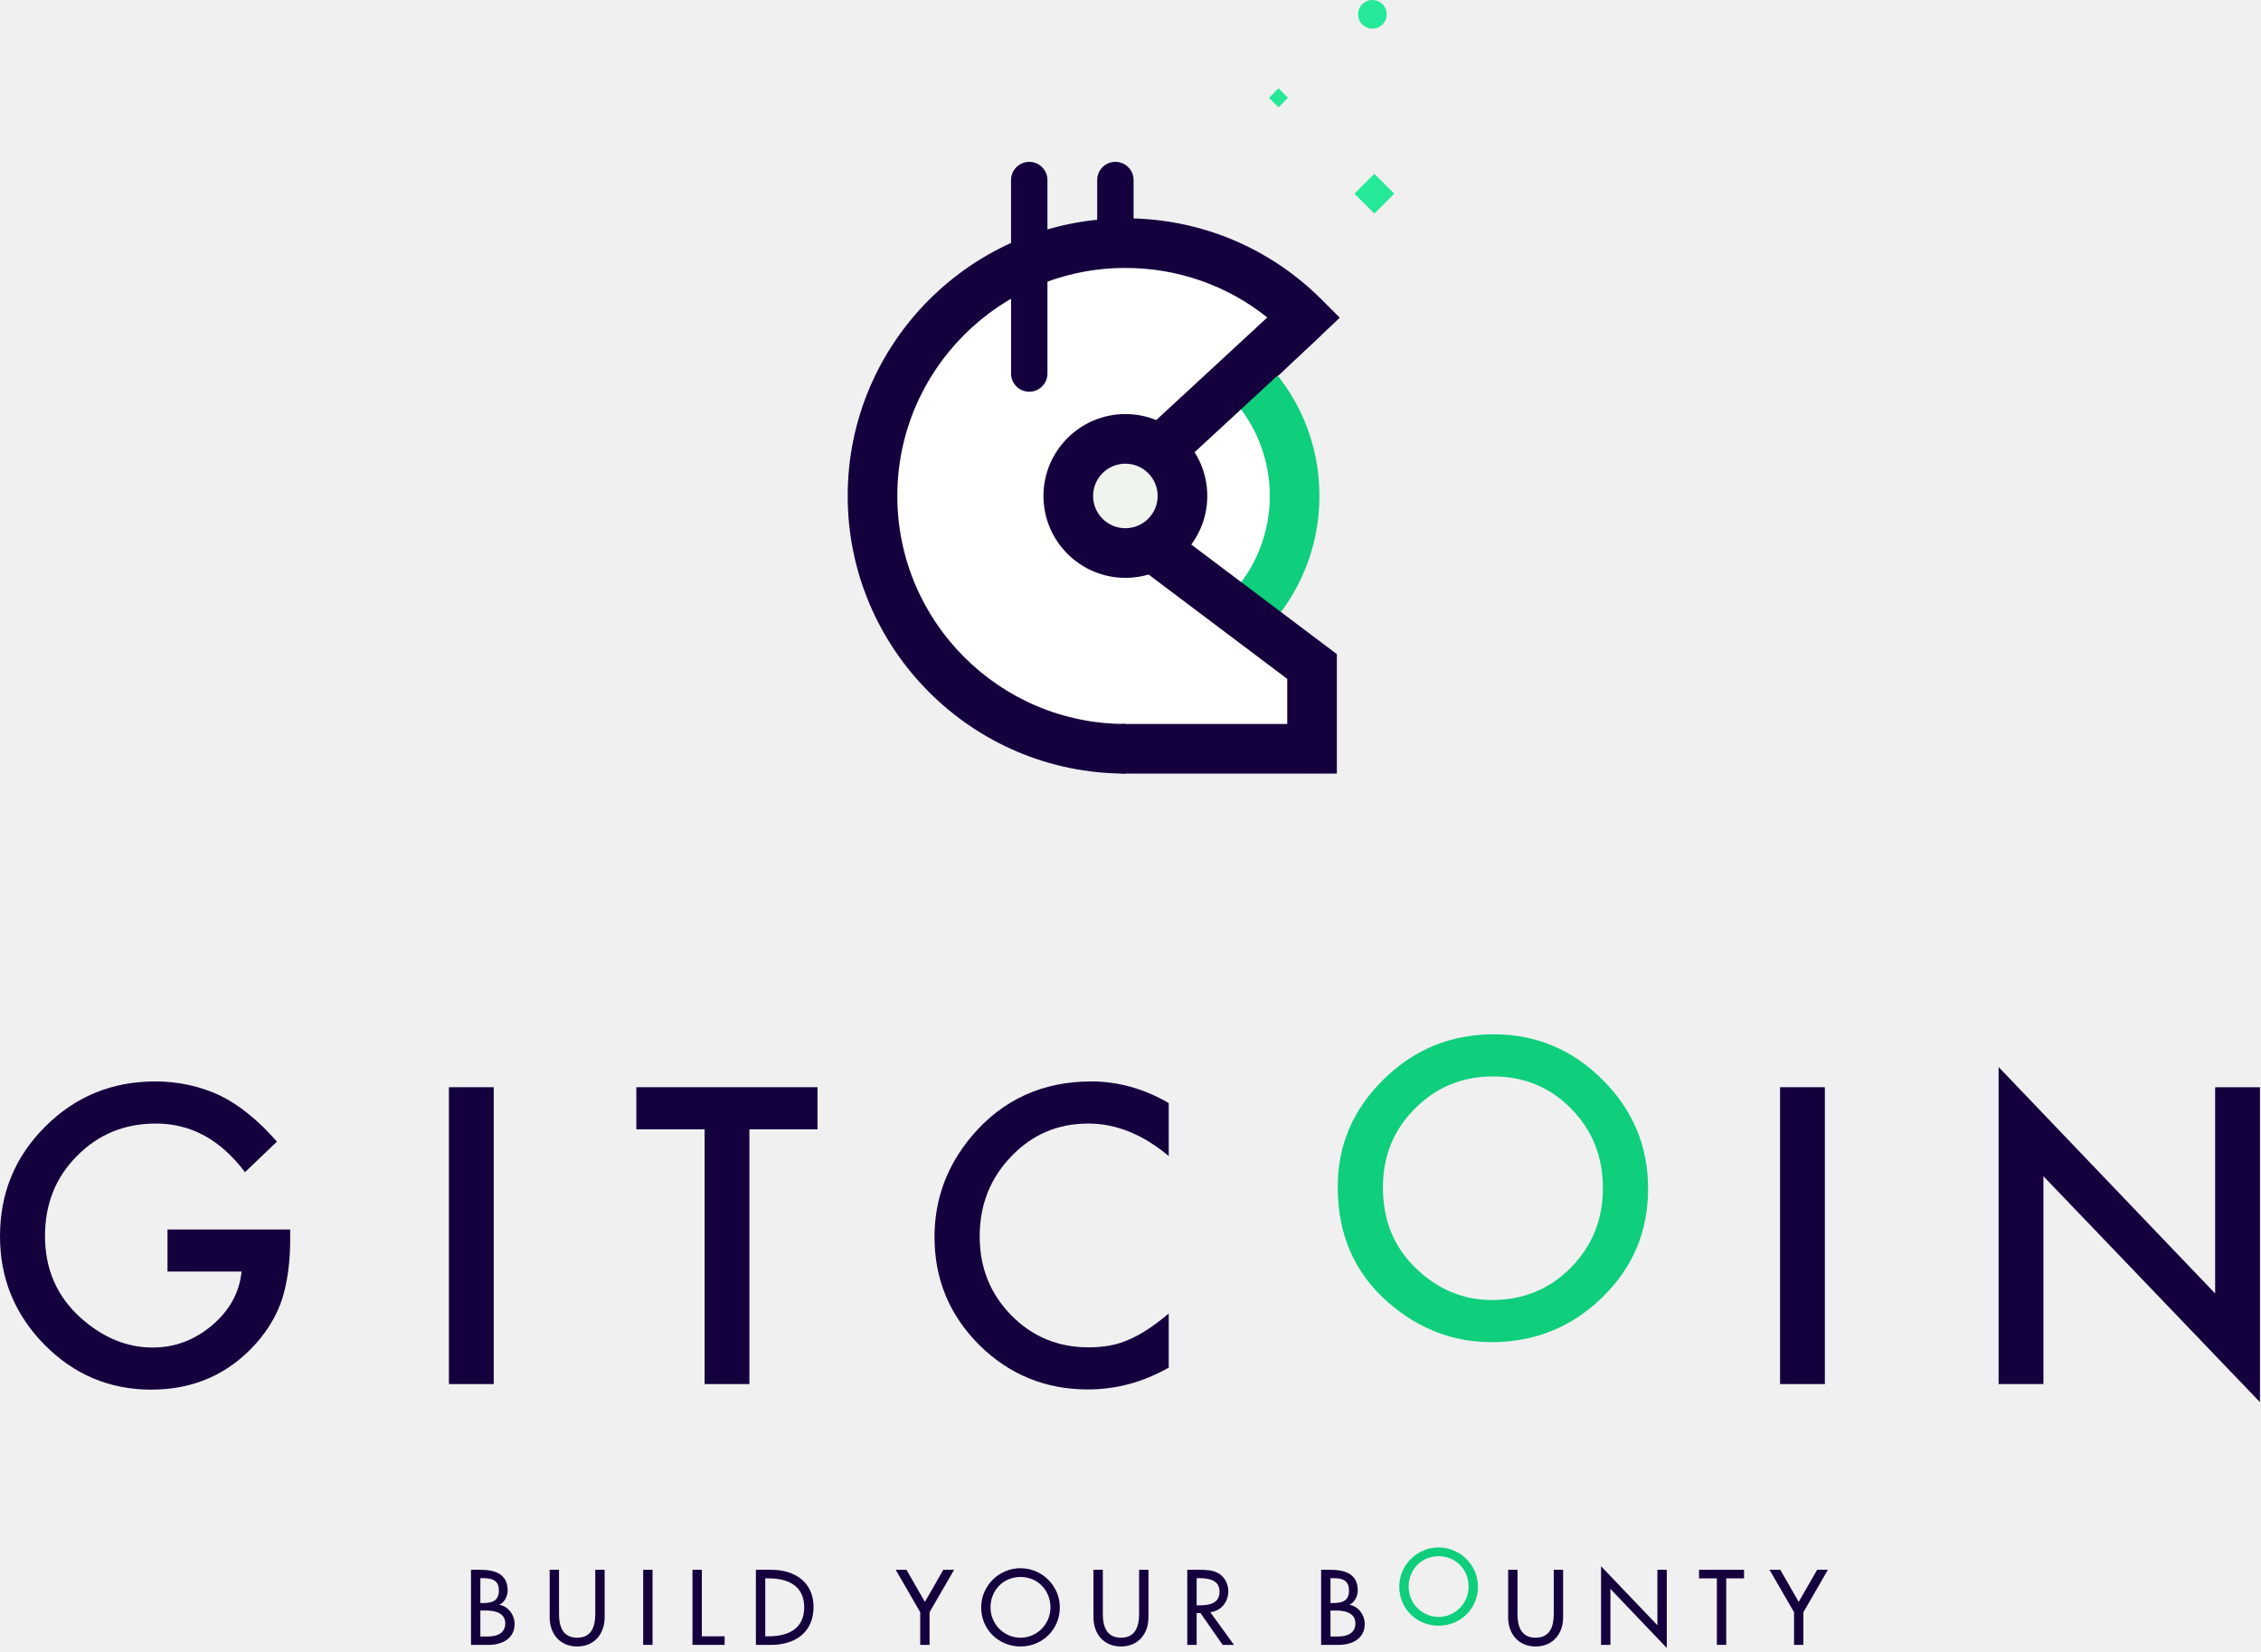
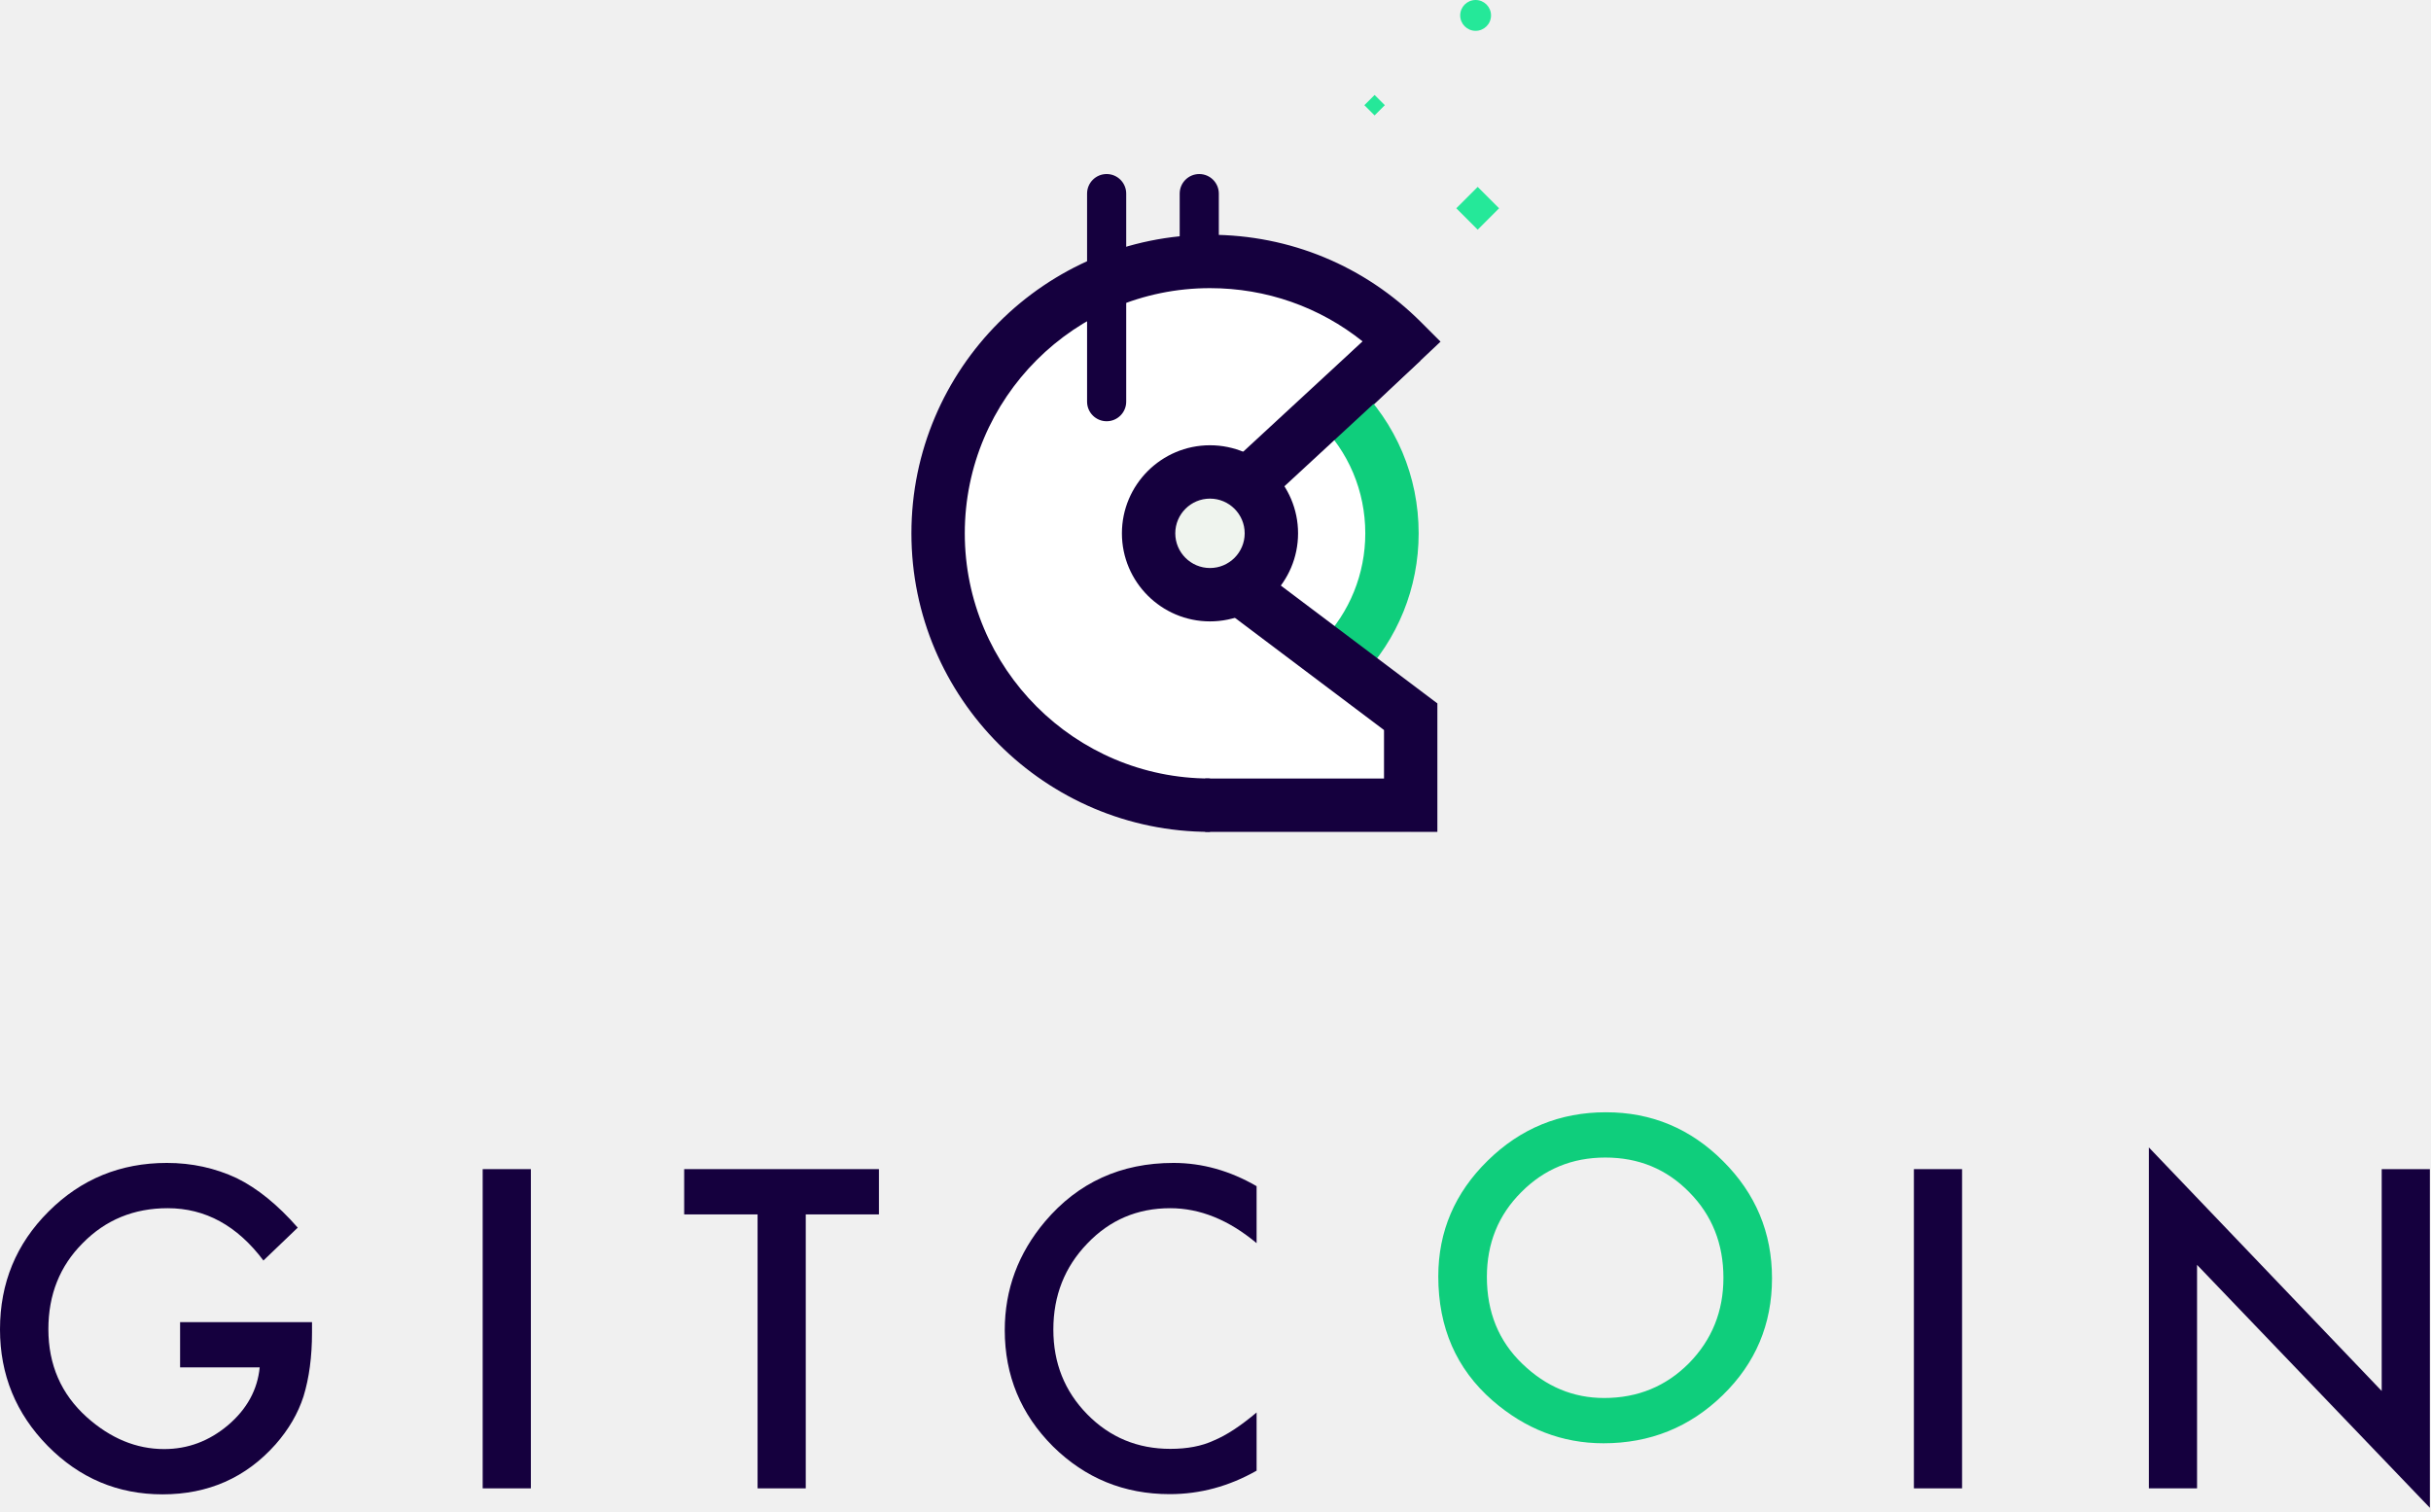
- <svg xmlns="http://www.w3.org/2000/svg" width="100%" height="100%" viewBox="0 0 653 477" version="1.1" xml:space="preserve" style="fill-rule:evenodd;clip-rule:evenodd;stroke-linejoin:round;stroke-miterlimit:1.414;">
-   <g>
-     <path d="M48.376,355.16l35.433,0l0,2.833c0,6.442 -0.759,12.145 -2.277,17.106c-1.481,4.592 -3.981,8.887 -7.498,12.886c-7.961,8.96 -18.087,13.439 -30.38,13.439c-11.996,0 -22.272,-4.331 -30.823,-12.995c-8.555,-8.702 -12.831,-19.143 -12.831,-31.325c0,-12.441 4.35,-22.994 13.053,-31.659c8.699,-8.7 19.289,-13.051 31.768,-13.051c6.701,0 12.958,1.365 18.771,4.091c5.555,2.729 11.016,7.16 16.386,13.294l-9.22,8.83c-7.035,-9.368 -15.608,-14.053 -25.715,-14.053c-9.072,0 -16.681,3.13 -22.827,9.388c-6.147,6.146 -9.22,13.847 -9.22,23.104c0,9.553 3.424,17.422 10.276,23.605c6.404,5.739 13.347,8.608 20.827,8.608c6.368,0 12.088,-2.142 17.162,-6.426c5.072,-4.321 7.905,-9.491 8.497,-15.511l-21.382,0l0,-12.164Z" style="fill:#15003e;fill-rule:nonzero;" />
-     <rect x="129.656" y="314.061" width="12.942" height="85.753" style="fill:#15003e;" />
-     <path d="M216.437,326.224l0,73.59l-12.941,0l0,-73.59l-19.716,0l0,-12.164l52.317,0l0,12.164l-19.66,0Z" style="fill:#15003e;fill-rule:nonzero;" />
-     <path d="M337.54,318.642l0,15.302c-7.479,-6.258 -15.218,-9.387 -23.216,-9.387c-8.812,0 -16.237,3.166 -22.27,9.498c-6.074,6.294 -9.109,13.996 -9.109,23.104c0,8.998 3.035,16.588 9.109,22.772c6.07,6.183 13.513,9.274 22.325,9.274c4.556,0 8.424,-0.739 11.609,-2.222c1.777,-0.739 3.618,-1.738 5.526,-2.997c1.906,-1.259 3.915,-2.779 6.026,-4.556l0,15.635c-7.405,4.203 -15.181,6.304 -23.327,6.304c-12.256,0 -22.716,-4.276 -31.381,-12.831c-8.626,-8.625 -12.939,-19.03 -12.939,-31.211c0,-10.923 3.609,-20.661 10.83,-29.216c8.887,-10.477 20.383,-15.717 34.49,-15.717c7.702,0 15.144,2.083 22.327,6.248" style="fill:#15003e;fill-rule:nonzero;" />
-     <path d="M399.397,343.023c0,9.471 3.183,17.257 9.553,23.362c6.33,6.104 13.643,9.156 21.937,9.156c8.998,0 16.588,-3.108 22.772,-9.323c6.183,-6.288 9.276,-13.946 9.276,-22.973c0,-9.137 -3.056,-16.795 -9.165,-22.974c-6.073,-6.215 -13.589,-9.323 -22.55,-9.323c-8.923,0 -16.459,3.108 -22.605,9.323c-6.146,6.142 -9.218,13.726 -9.218,22.752m-13.053,-0.14c0,-12.069 4.424,-22.438 13.275,-31.102c8.811,-8.664 19.401,-12.995 31.769,-12.995c12.218,0 22.696,4.369 31.434,13.107c8.777,8.738 13.163,19.235 13.163,31.491c0,12.329 -4.406,22.79 -13.218,31.38c-8.849,8.628 -19.532,12.941 -32.046,12.941c-11.072,0 -21.013,-3.832 -29.825,-11.498c-9.701,-8.477 -14.552,-19.586 -14.552,-33.324" style="fill:#0fce7c;fill-rule:nonzero;" />
-     <rect x="514.099" y="314.061" width="12.941" height="85.753" style="fill:#15003e;" />
-     <path d="M577.218,399.814l0,-91.584l62.539,65.424l0,-59.593l12.94,0l0,90.974l-62.538,-65.259l0,60.038l-12.941,0Z" style="fill:#15003e;fill-rule:nonzero;" />
-     <path d="M138.733,472.739l2.071,0c2.502,0 5.12,-0.748 5.12,-3.826c0,-3.049 -3.107,-3.681 -5.523,-3.681l-1.668,0l0,7.507Zm0,-9.665l0.69,0c2.56,0 4.66,-0.517 4.66,-3.624c0,-3.048 -2.071,-3.566 -4.602,-3.566l-0.748,0l0,7.19Zm-2.704,-9.606l2.646,0c4.085,0 7.939,1.064 7.939,5.954c0,1.582 -0.863,3.422 -2.33,4.113l0,0.058c2.56,0.459 4.344,2.962 4.344,5.493c0,4.343 -3.711,6.069 -7.537,6.069l-5.062,0l0,-21.687Z" style="fill:#15003e;fill-rule:nonzero;" />
-     <path d="M161.453,453.468l0,12.799c0,3.538 1.064,6.817 5.235,6.817c4.17,0 5.235,-3.279 5.235,-6.817l0,-12.799l2.703,0l0,13.72c0,4.774 -2.963,8.427 -7.938,8.427c-4.976,0 -7.939,-3.653 -7.939,-8.427l0,-13.72l2.704,0Z" style="fill:#15003e;fill-rule:nonzero;" />
-     <rect x="185.755" y="453.468" width="2.704" height="21.687" style="fill:#15003e;" />
-     <path d="M202.695,472.681l6.587,0l0,2.474l-9.291,0l0,-21.687l2.704,0l0,19.213Z" style="fill:#15003e;fill-rule:nonzero;" />
-     <path d="M221.015,472.681l0.949,0c5.523,0 10.298,-2.071 10.298,-8.37c0,-6.328 -4.775,-8.37 -10.298,-8.37l-0.949,0l0,16.74Zm-2.704,-19.213l4.487,0c6.645,0 12.167,3.508 12.167,10.728c0,7.392 -5.408,10.959 -12.253,10.959l-4.401,0l0,-21.687Z" style="fill:#15003e;fill-rule:nonzero;" />
-     <path d="M258.691,453.468l3.106,0l5.321,9.262l5.322,-9.262l3.106,0l-7.077,12.253l0,9.434l-2.704,0l0,-9.434l-7.075,-12.253Z" style="fill:#15003e;fill-rule:nonzero;" />
-     <path d="M303.386,464.311c0,-4.774 -3.566,-8.772 -8.658,-8.772c-5.091,0 -8.657,3.998 -8.657,8.772c0,4.947 3.969,8.773 8.657,8.773c4.689,0 8.658,-3.826 8.658,-8.773m2.704,0c0,6.443 -5.091,11.304 -11.362,11.304c-6.27,0 -11.361,-4.861 -11.361,-11.304c0,-6.212 5.148,-11.304 11.361,-11.304c6.213,0 11.362,5.092 11.362,11.304" style="fill:#15003e;fill-rule:nonzero;" />
-     <path d="M318.512,453.468l0,12.799c0,3.538 1.064,6.817 5.235,6.817c4.17,0 5.235,-3.279 5.235,-6.817l0,-12.799l2.703,0l0,13.72c0,4.774 -2.963,8.427 -7.938,8.427c-4.976,0 -7.939,-3.653 -7.939,-8.427l0,-13.72l2.704,0Z" style="fill:#15003e;fill-rule:nonzero;" />
-     <path d="M345.604,463.736l0.863,0c2.762,0 5.753,-0.518 5.753,-3.969c0,-3.394 -3.222,-3.883 -5.897,-3.883l-0.719,0l0,7.852Zm10.786,11.419l-3.279,0l-6.385,-9.175l-1.122,0l0,9.175l-2.704,0l0,-21.687l3.28,0c1.926,0 3.998,0.029 5.723,1.006c1.812,1.065 2.848,3.107 2.848,5.178c0,3.106 -2.071,5.695 -5.206,6.069l6.845,9.434Z" style="fill:#15003e;fill-rule:nonzero;" />
-     <path d="M384.257,472.739l2.071,0c2.502,0 5.12,-0.748 5.12,-3.826c0,-3.049 -3.107,-3.681 -5.523,-3.681l-1.668,0l0,7.507Zm0,-9.665l0.69,0c2.56,0 4.66,-0.517 4.66,-3.624c0,-3.048 -2.071,-3.566 -4.602,-3.566l-0.748,0l0,7.19Zm-2.704,-9.606l2.646,0c4.085,0 7.939,1.064 7.939,5.954c0,1.582 -0.863,3.422 -2.33,4.113l0,0.058c2.56,0.459 4.344,2.962 4.344,5.493c0,4.343 -3.711,6.069 -7.536,6.069l-5.063,0l0,-21.687Z" style="fill:#15003e;fill-rule:nonzero;" />
-     <path d="M424.143,458.311c0,-4.774 -3.566,-8.772 -8.658,-8.772c-5.091,0 -8.657,3.998 -8.657,8.772c0,4.947 3.969,8.773 8.657,8.773c4.689,0 8.658,-3.826 8.658,-8.773m2.704,0c0,6.443 -5.091,11.304 -11.362,11.304c-6.27,0 -11.361,-4.861 -11.361,-11.304c0,-6.212 5.148,-11.304 11.361,-11.304c6.213,0 11.362,5.092 11.362,11.304" style="fill:#0fce7c;fill-rule:nonzero;" />
-     <path d="M438.269,453.468l0,12.799c0,3.538 1.064,6.817 5.235,6.817c4.17,0 5.235,-3.279 5.235,-6.817l0,-12.799l2.703,0l0,13.72c0,4.774 -2.963,8.427 -7.938,8.427c-4.976,0 -7.939,-3.653 -7.939,-8.427l0,-13.72l2.704,0Z" style="fill:#15003e;fill-rule:nonzero;" />
-     <path d="M462.399,452.432l16.279,17.056l0,-16.02l2.704,0l0,22.578l-16.279,-17.056l0,16.165l-2.704,0l0,-22.723Z" style="fill:#15003e;fill-rule:nonzero;" />
-     <path d="M498.55,475.155l-2.704,0l0,-19.213l-5.148,0l0,-2.474l13,0l0,2.474l-5.148,0l0,19.213Z" style="fill:#15003e;fill-rule:nonzero;" />
-     <path d="M511.061,453.468l3.106,0l5.321,9.262l5.322,-9.262l3.106,0l-7.076,12.253l0,9.434l-2.704,0l0,-9.434l-7.075,-12.253Z" style="fill:#15003e;fill-rule:nonzero;" />
-     <path d="M359.389,107.903l13.955,27.492l-10.589,44.961l-25.216,-20.601l4.419,-32.978l17.431,-18.874Z" style="fill:#fff;fill-rule:nonzero;" />
-     <path d="M322.138,98.69c-2.902,0 -5.256,-2.354 -5.256,-5.256l0,-41.426c0,-2.903 2.354,-5.256 5.256,-5.256c2.902,0 5.256,2.353 5.256,5.256l0,41.426c0,2.902 -2.354,5.256 -5.256,5.256" style="fill:#15003e;fill-rule:nonzero;" />
-     <path d="M330.57,98.69l-16.246,0c-2.902,0 -5.256,-2.354 -5.256,-5.256c0,-2.902 2.354,-5.256 5.256,-5.256l16.246,0c2.902,0 5.256,2.354 5.256,5.256c0,2.902 -2.354,5.256 -5.256,5.256" style="fill:#15003e;fill-rule:nonzero;" />
-     <path d="M359.389,107.903l17.271,-16.278c-13.216,-13.216 -31.474,-21.39 -51.641,-21.39c-40.334,0 -73.031,32.697 -73.031,73.031c0,40.334 32.697,73.031 73.031,73.031c15.034,0 28.256,5.488 39.87,-2.3l14.455,2l-0.414,-23.465l-41.391,-32.777l8.899,-41.911l12.951,-9.941" style="fill:#fff;fill-rule:nonzero;" />
-     <path d="M325.019,223.464c-44.222,0 -80.199,-35.977 -80.199,-80.198c0,-44.221 35.977,-80.199 80.199,-80.199c21.422,0 41.562,8.342 56.709,23.491l5.22,5.219l-22.642,21.342l-9.833,-10.432l11.602,-10.934c-11.623,-9.302 -25.952,-14.351 -41.056,-14.351c-36.318,0 -65.864,29.546 -65.864,65.864c0,36.317 29.546,65.863 65.864,65.863" style="fill:#15003e;fill-rule:nonzero;" />
-     <path d="M365.275,182.266l-10.296,-9.974c7.581,-7.824 11.755,-18.132 11.755,-29.027c0,-11.372 -4.493,-22 -12.652,-29.925l-5.37,-5.216l5.759,-5.435l4.906,5.199l4.692,-4.83c10.963,10.648 17,24.927 17,40.207c0,14.639 -5.61,28.489 -15.794,39.001" style="fill:#0fce7c;fill-rule:nonzero;" />
-     <path d="M308.53,143.266c0,-9.107 7.382,-16.489 16.489,-16.489c9.107,0 16.49,7.382 16.49,16.489c0,9.106 -7.383,16.489 -16.49,16.489c-9.107,0 -16.489,-7.383 -16.489,-16.489" style="fill:#eff4ee;fill-rule:nonzero;" />
-     <path d="M325.019,133.944c-5.141,0 -9.322,4.182 -9.322,9.322c0,5.139 4.181,9.321 9.322,9.321c5.14,0 9.322,-4.182 9.322,-9.321c0,-5.14 -4.182,-9.322 -9.322,-9.322m0,32.978c-13.044,0 -23.657,-10.612 -23.657,-23.656c0,-13.044 10.613,-23.657 23.657,-23.657c13.044,0 23.657,10.613 23.657,23.657c0,13.044 -10.613,23.656 -23.657,23.656" style="fill:#15003e;fill-rule:nonzero;" />
-     <path d="M376.66,91.624l-41.675,38.506" style="fill:#15003e;fill-rule:nonzero;" />
-     <path d="M371.797,86.36l9.728,10.53l-41.676,38.505l-9.728,-10.529l41.676,-38.506Z" style="fill:#15003e;" />
-     <path d="M332.799,157.806l29.957,22.55l16.174,12.176l0,30.932l-32.492,-1.565" style="fill:#fff;fill-rule:nonzero;" />
-     <path d="M386.098,223.464l-62.381,0l0,-14.334l48.047,0l0,-13.022l-43.275,-32.575l8.621,-11.453l48.988,36.875l0,34.509Z" style="fill:#15003e;fill-rule:nonzero;" />
-     <path d="M391.183,55.952l5.745,-5.745l5.745,5.745l-5.745,5.745l-5.745,-5.745Z" style="fill:#25e899;" />
-     <path d="M366.487,28.258l2.747,-2.747l2.747,2.747l-2.747,2.747l-2.747,-2.747Z" style="fill:#25e899;" />
-     <path d="M400.511,4.141c0,-2.287 -1.854,-4.141 -4.141,-4.141c-2.287,0 -4.141,1.854 -4.141,4.141c0,2.287 1.854,4.141 4.141,4.141c2.287,0 4.141,-1.854 4.141,-4.141" style="fill:#25e899;fill-rule:nonzero;" />
-     <path d="M297.259,113.159c-2.902,0 -5.256,-2.354 -5.256,-5.256l0,-55.894c0,-2.903 2.354,-5.257 5.256,-5.257c2.902,0 5.256,2.354 5.256,5.257l0,55.894c0,2.902 -2.354,5.256 -5.256,5.256" style="fill:#15003e;fill-rule:nonzero;" />
+ <svg xmlns="http://www.w3.org/2000/svg" width="653px" height="406px" viewBox="0 0 653 406" version="1.1">
+   <defs />
+   <g id="Page-1" stroke="none" stroke-width="1" fill="none" fill-rule="evenodd">
+     <path d="M48.376,355.16 L83.809,355.16 L83.809,357.993 C83.809,364.435 83.05,370.138 81.532,375.099 C80.051,379.691 77.551,383.986 74.034,387.985 C66.073,396.945 55.947,401.424 43.654,401.424 C31.658,401.424 21.382,397.093 12.831,388.429 C4.276,379.727 0,369.286 0,357.104 C0,344.663 4.35,334.11 13.053,325.445 C21.752,316.745 32.342,312.394 44.821,312.394 C51.522,312.394 57.779,313.759 63.592,316.485 C69.147,319.214 74.608,323.645 79.978,329.779 L70.758,338.609 C63.723,329.241 55.15,324.556 45.043,324.556 C35.971,324.556 28.362,327.686 22.216,333.944 C16.069,340.09 12.996,347.791 12.996,357.048 C12.996,366.601 16.42,374.47 23.272,380.653 C29.676,386.392 36.619,389.261 44.099,389.261 C50.467,389.261 56.187,387.119 61.261,382.835 C66.333,378.514 69.166,373.344 69.758,367.324 L48.376,367.324 L48.376,355.16 Z" id="Shape" fill="#15003E" fill-rule="nonzero" />
+     <polygon id="Shape" fill="#15003E" points="129.656 314.061 142.598 314.061 142.598 399.814 129.656 399.814" />
+     <polygon id="Shape" fill="#15003E" fill-rule="nonzero" points="216.437 326.224 216.437 399.814 203.496 399.814 203.496 326.224 183.78 326.224 183.78 314.06 236.097 314.06 236.097 326.224" />
+     <path d="M337.54,318.642 L337.54,333.944 C330.061,327.686 322.322,324.557 314.324,324.557 C305.512,324.557 298.087,327.723 292.054,334.055 C285.98,340.349 282.945,348.051 282.945,357.159 C282.945,366.157 285.98,373.747 292.054,379.931 C298.124,386.114 305.567,389.205 314.379,389.205 C318.935,389.205 322.803,388.466 325.988,386.983 C327.765,386.244 329.606,385.245 331.514,383.986 C333.42,382.727 335.429,381.207 337.54,379.43 L337.54,395.065 C330.135,399.268 322.359,401.369 314.213,401.369 C301.957,401.369 291.497,397.093 282.832,388.538 C274.206,379.913 269.893,369.508 269.893,357.327 C269.893,346.404 273.502,336.666 280.723,328.111 C289.61,317.634 301.106,312.394 315.213,312.394 C322.915,312.394 330.357,314.477 337.54,318.642" id="Shape" fill="#15003E" fill-rule="nonzero" />
+     <path d="M399.397,343.023 C399.397,352.494 402.58,360.28 408.95,366.385 C415.28,372.489 422.593,375.541 430.887,375.541 C439.885,375.541 447.475,372.433 453.659,366.218 C459.842,359.93 462.935,352.272 462.935,343.245 C462.935,334.108 459.879,326.45 453.77,320.271 C447.697,314.056 440.181,310.948 431.22,310.948 C422.297,310.948 414.761,314.056 408.615,320.271 C402.469,326.413 399.397,333.997 399.397,343.023 M386.344,342.883 C386.344,330.814 390.768,320.445 399.619,311.781 C408.43,303.117 419.02,298.786 431.388,298.786 C443.606,298.786 454.084,303.155 462.822,311.893 C471.599,320.631 475.985,331.128 475.985,343.384 C475.985,355.713 471.579,366.174 462.767,374.764 C453.918,383.392 443.235,387.705 430.721,387.705 C419.649,387.705 409.708,383.873 400.896,376.207 C391.195,367.73 386.344,356.621 386.344,342.883" id="Shape" fill="#0FCE7C" fill-rule="nonzero" />
+     <polygon id="Shape" fill="#15003E" points="514.099 314.061 527.04 314.061 527.04 399.814 514.099 399.814" />
+     <polygon id="Shape" fill="#15003E" fill-rule="nonzero" points="577.218 399.814 577.218 308.23 639.757 373.654 639.757 314.061 652.697 314.061 652.697 405.035 590.159 339.776 590.159 399.814" />
+     <polygon id="Shape" fill="#FFFFFF" points="359.389 107.903 373.344 135.395 362.755 180.356 337.539 159.755 341.958 126.777" />
+     <path d="M322.138,98.69 C319.236,98.69 316.882,96.336 316.882,93.434 L316.882,52.008 C316.882,49.105 319.236,46.752 322.138,46.752 C325.04,46.752 327.394,49.105 327.394,52.008 L327.394,93.434 C327.394,96.336 325.04,98.69 322.138,98.69" id="Shape" fill="#15003E" />
+     <path d="M330.57,98.69 L314.324,98.69 C311.422,98.69 309.068,96.336 309.068,93.434 C309.068,90.532 311.422,88.178 314.324,88.178 L330.57,88.178 C333.472,88.178 335.826,90.532 335.826,93.434 C335.826,96.336 333.472,98.69 330.57,98.69" id="Shape" fill="#15003E" />
+     <path d="M359.389,107.903 L376.66,91.625 C363.444,78.409 345.186,70.235 325.019,70.235 C284.685,70.235 251.988,102.932 251.988,143.266 C251.988,183.6 284.685,216.297 325.019,216.297 C340.053,216.297 353.275,221.785 364.889,213.997 L379.344,215.997 L378.93,192.532 L337.539,159.755 L346.438,117.844 L359.389,107.903 Z" id="Shape" fill="#FFFFFF" />
+     <path d="M325.019,223.464 C280.797,223.464 244.82,187.487 244.82,143.266 C244.82,99.045 280.797,63.067 325.019,63.067 C346.441,63.067 366.581,71.409 381.728,86.558 L386.948,91.777 L364.306,113.119 L354.473,102.687 L366.075,91.753 C354.452,82.451 340.123,77.402 325.019,77.402 C288.701,77.402 259.155,106.948 259.155,143.266 C259.155,179.583 288.701,209.129 325.019,209.129" id="Shape" fill="#15003E" />
+     <path d="M365.275,182.266 L354.979,172.292 C362.56,164.468 366.734,154.16 366.734,143.265 C366.734,131.893 362.241,121.265 354.082,113.34 L348.712,108.124 L354.471,102.689 L359.377,107.888 L364.069,103.058 C375.032,113.706 381.069,127.985 381.069,143.265 C381.069,157.904 375.459,171.754 365.275,182.266" id="Shape" fill="#0FCE7C" />
+     <path d="M308.53,143.266 C308.53,134.159 315.912,126.777 325.019,126.777 C334.126,126.777 341.509,134.159 341.509,143.266 C341.509,152.372 334.126,159.755 325.019,159.755 C315.912,159.755 308.53,152.372 308.53,143.266" id="Shape" fill="#EFF4EE" />
+     <path d="M325.019,133.944 C319.878,133.944 315.697,138.126 315.697,143.266 C315.697,148.405 319.878,152.587 325.019,152.587 C330.159,152.587 334.341,148.405 334.341,143.266 C334.341,138.126 330.159,133.944 325.019,133.944 M325.019,166.922 C311.975,166.922 301.362,156.31 301.362,143.266 C301.362,130.222 311.975,119.609 325.019,119.609 C338.063,119.609 348.676,130.222 348.676,143.266 C348.676,156.31 338.063,166.922 325.019,166.922" id="Shape" fill="#15003E" />
+     <path d="M376.66,91.624 L334.985,130.13" id="Shape" fill="#15003E" />
+     <polygon id="Shape" fill="#15003E" points="371.797 86.36 381.525 96.89 339.849 135.395 330.121 124.866" />
+     <polyline id="Shape" fill="#FFFFFF" fill-rule="nonzero" points="332.799 157.806 362.756 180.356 378.93 192.532 378.93 223.464 346.438 221.899" />
+     <polygon id="Shape" fill="#15003E" fill-rule="nonzero" points="386.098 223.464 323.717 223.464 323.717 209.13 371.764 209.13 371.764 196.108 328.489 163.533 337.11 152.08 386.098 188.955" />
+     <polygon id="Shape" fill="#25E899" points="391.183 55.952 396.928 50.207 402.673 55.952 396.928 61.697" />
+     <polygon id="Shape" fill="#25E899" points="366.487 28.258 369.234 25.511 371.981 28.258 369.234 31.005" />
+     <path d="M400.511,4.141 C400.511,1.854 398.657,0 396.37,0 C394.083,0 392.229,1.854 392.229,4.141 C392.229,6.428 394.083,8.282 396.37,8.282 C398.657,8.282 400.511,6.428 400.511,4.141" id="Shape" fill="#25E899" fill-rule="nonzero" />
+     <path d="M297.259,113.159 C294.357,113.159 292.003,110.805 292.003,107.903 L292.003,52.009 C292.003,49.106 294.357,46.752 297.259,46.752 C300.161,46.752 302.515,49.106 302.515,52.009 L302.515,107.903 C302.515,110.805 300.161,113.159 297.259,113.159" id="Shape" fill="#15003E" fill-rule="nonzero" />
  </g>
</svg>
